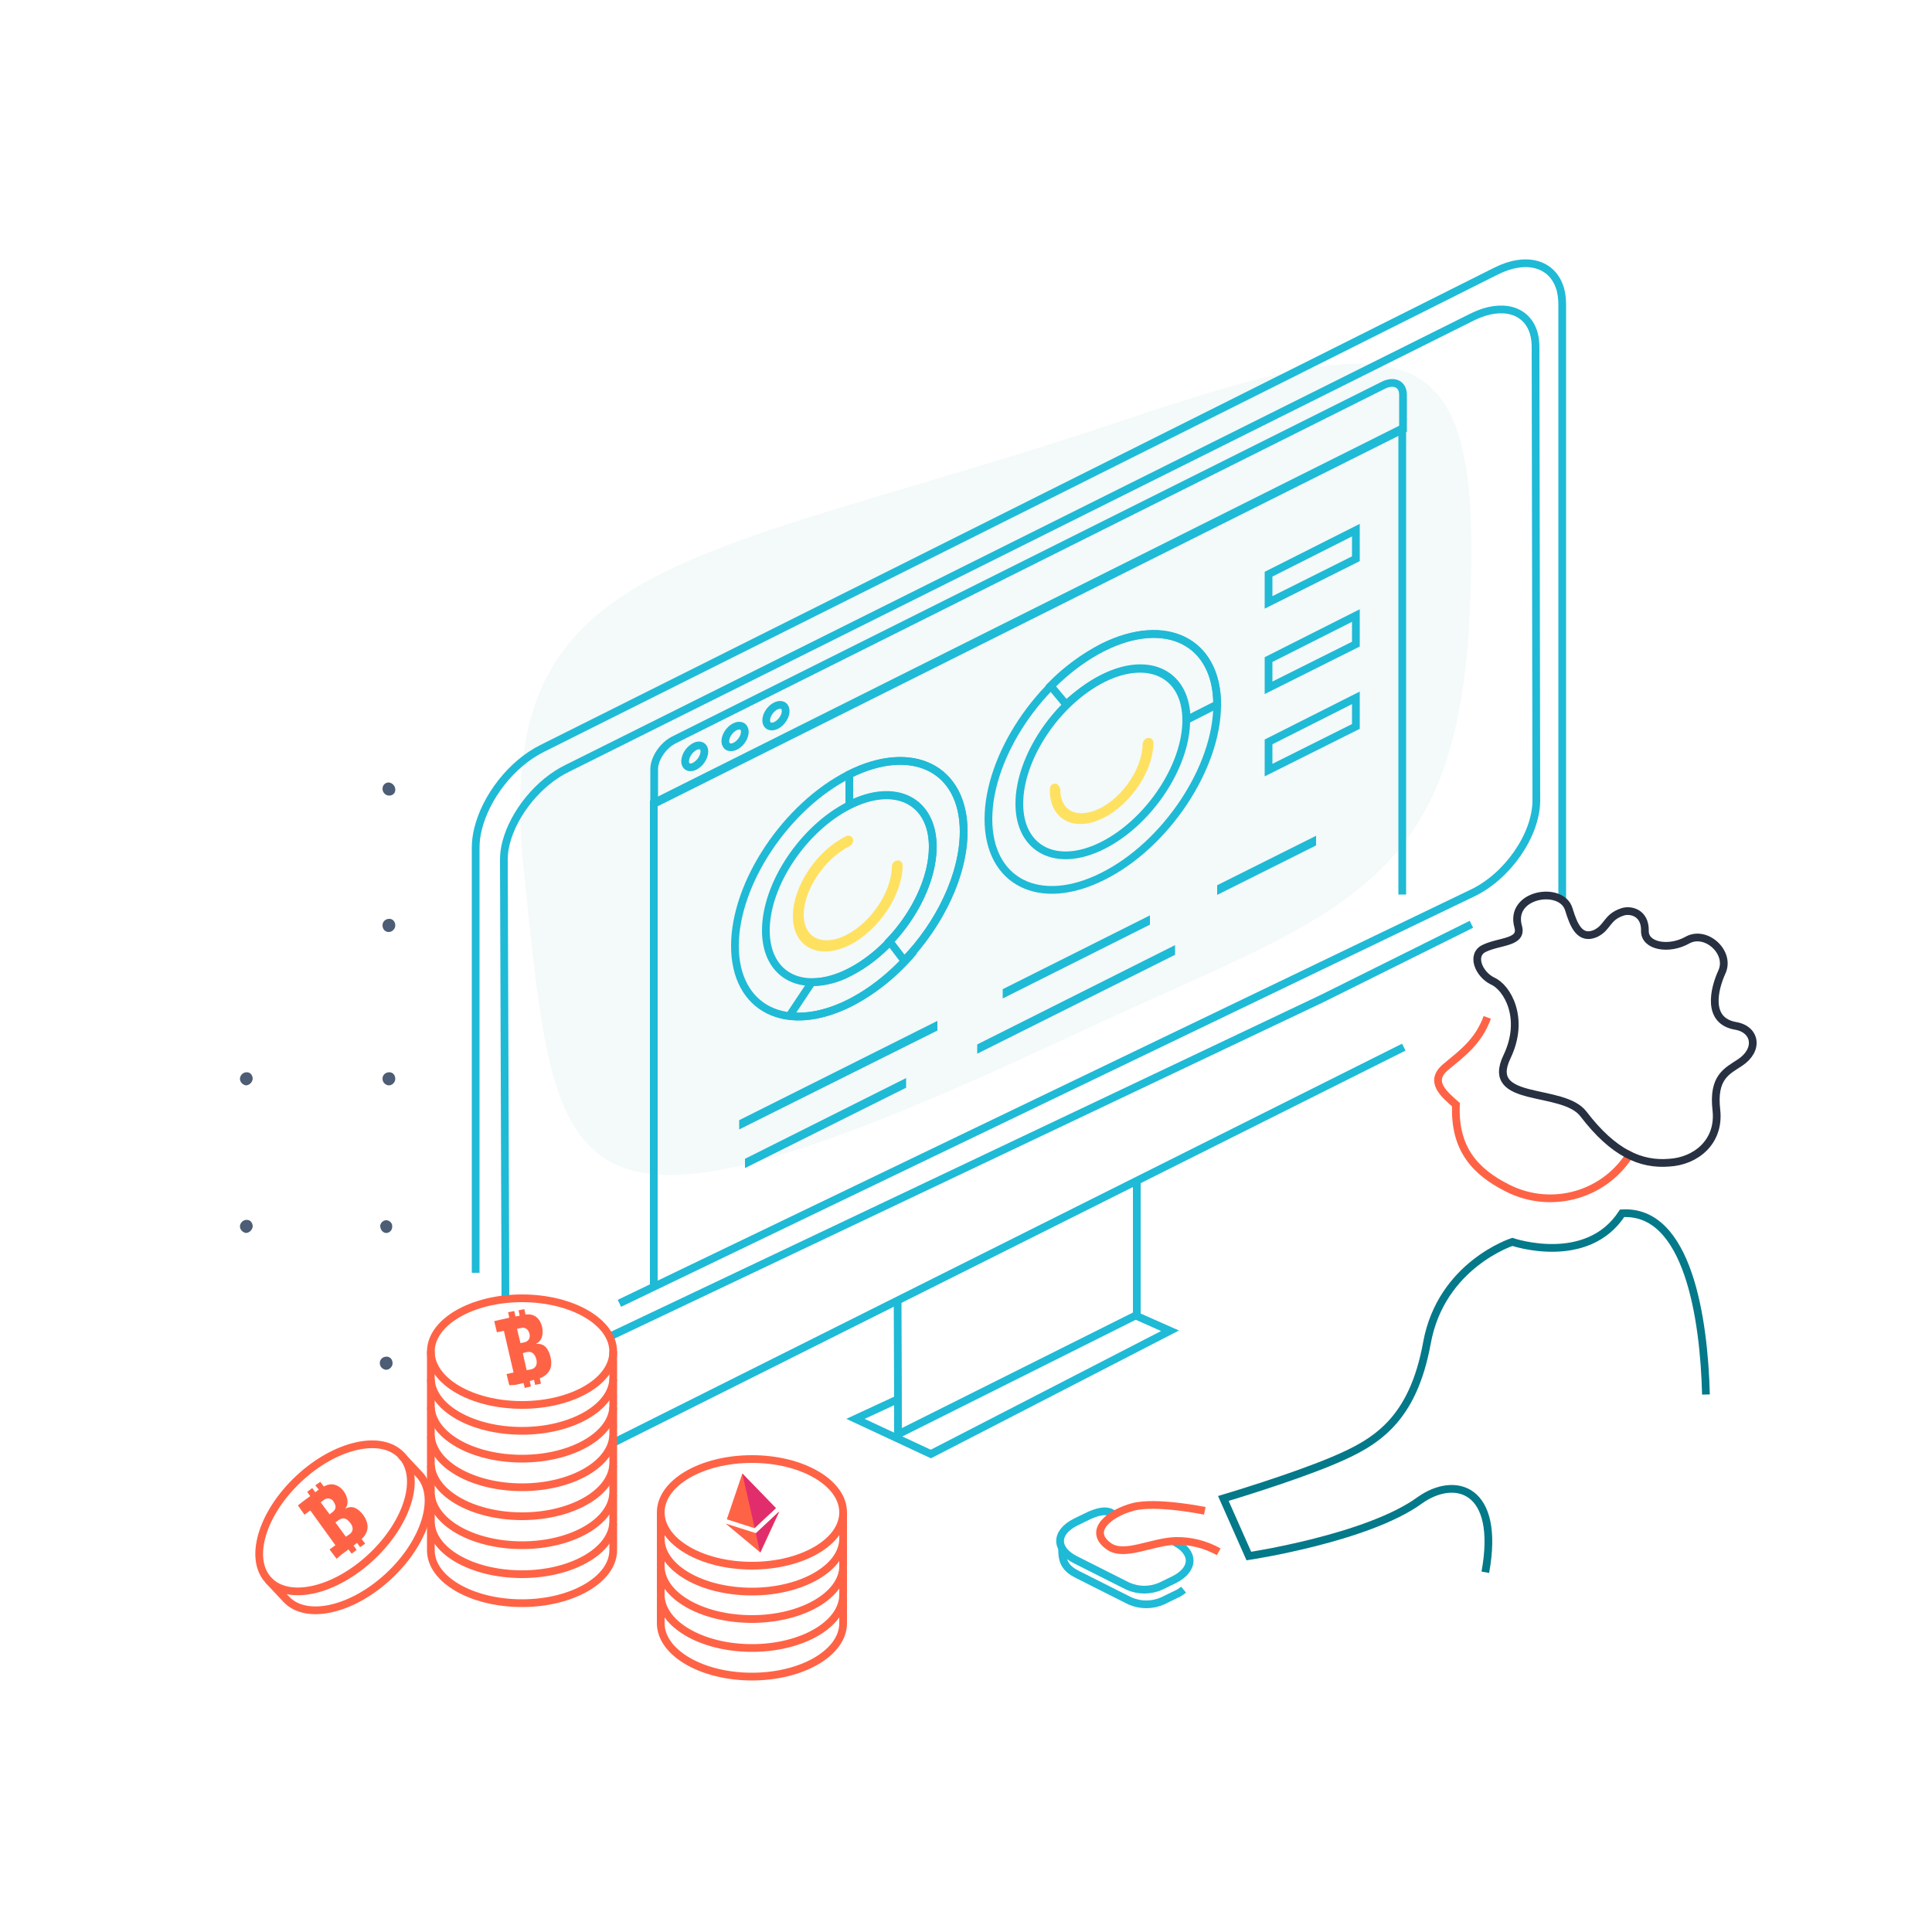
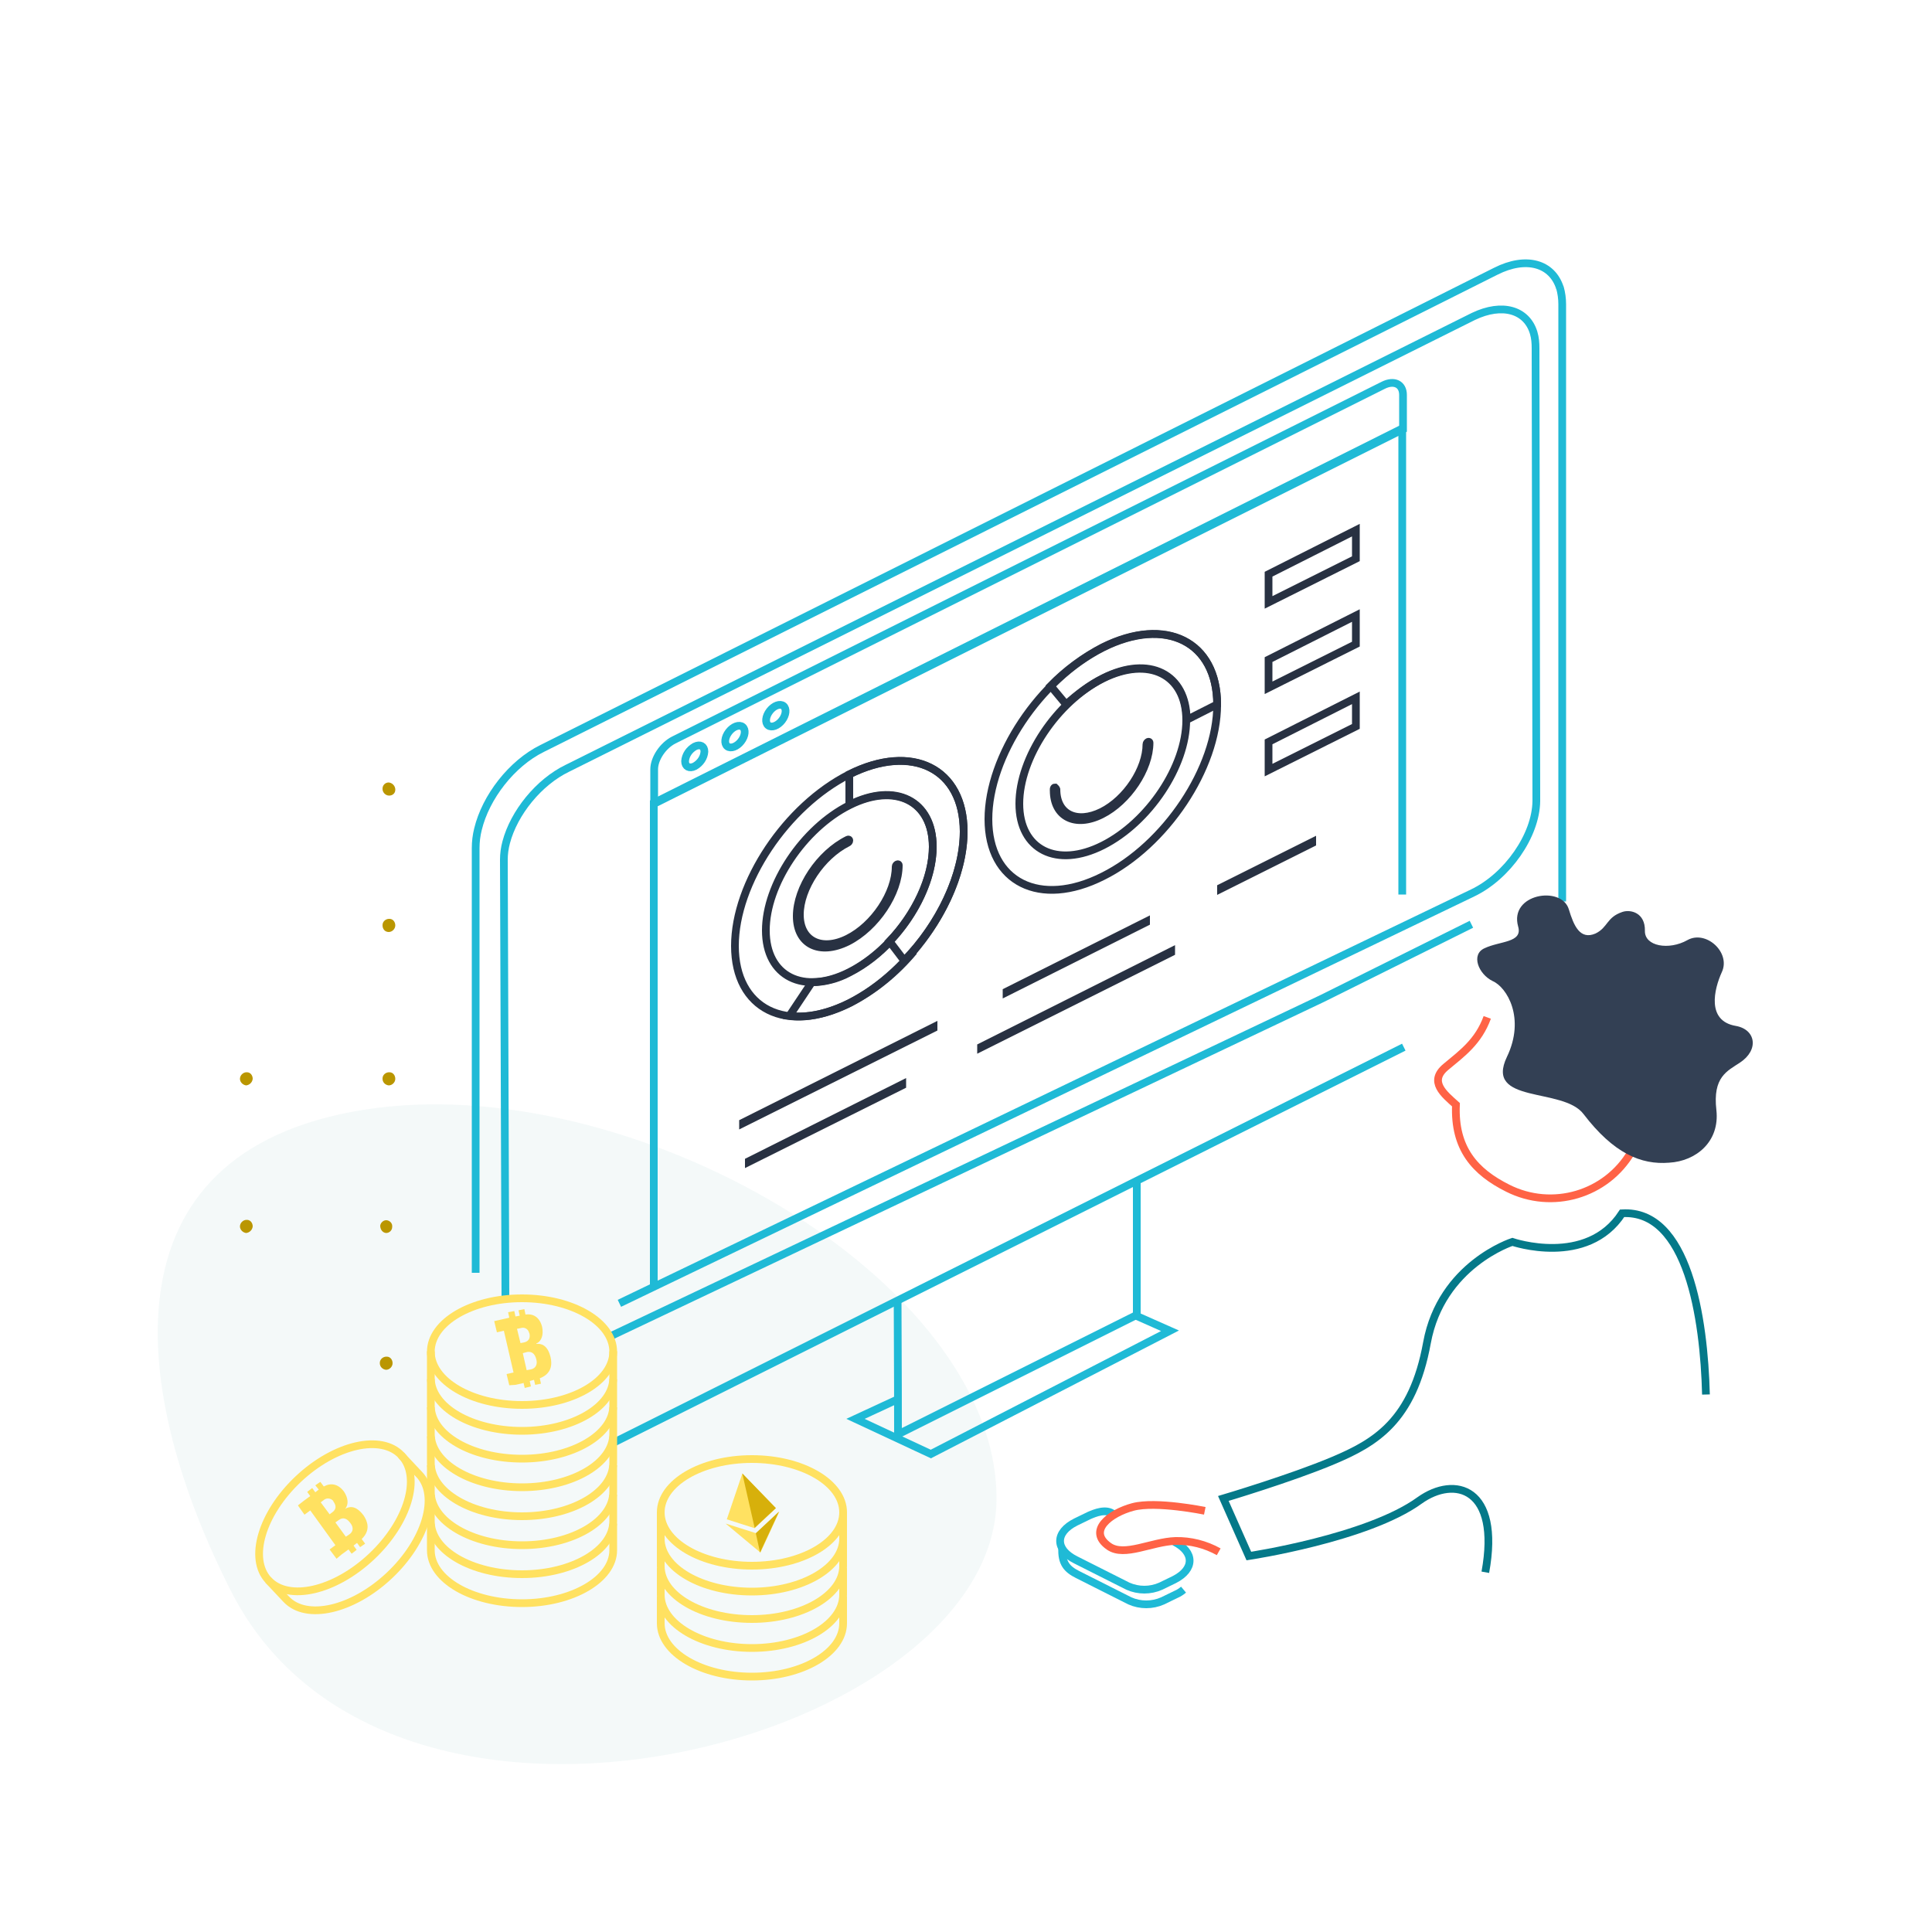
<svg xmlns="http://www.w3.org/2000/svg" version="1.1" id="Layer_1" x="0px" y="0px" viewBox="0 0 500 500" style="enable-background:new 0 0 500 500;" xml:space="preserve">
  <style type="text/css">
	.st0{fill:#F4F9F9;}
	.st1{fill:none;stroke:#1FBAD6;stroke-width:2;stroke-miterlimit:10;}
	.st2{fill:none;stroke:#1FBAD6;stroke-width:2;stroke-miterlimit:10;}
- 	.st3{fill:#1FBAD6;}
- 	.st4{fill:none;stroke:#FFE161;stroke-width:2;stroke-miterlimit:10;}
- 	.st5{fill:none;stroke:#FF6346;stroke-width:2;stroke-miterlimit:10;}
- 	.st6{fill-rule:evenodd;clip-rule:evenodd;fill:#FF6346;}
- 	.st7{fill-rule:evenodd;clip-rule:evenodd;fill:#E22D6C;}
+ 	.st3{fill:#283142;}
+ 	.st4{fill:none;stroke:#283142;stroke-width:2;stroke-miterlimit:10;}
+ 	.st5{fill-rule:evenodd;clip-rule:evenodd;fill:#FFE161;}
+ 	.st6{fill-rule:evenodd;clip-rule:evenodd;fill:#D7B00B;}
+ 	.st7{fill:none;stroke:#FFE161;stroke-width:2;stroke-miterlimit:10;}
	.st8{fill:none;stroke:#047989;stroke-width:2;stroke-miterlimit:10;}
- 	.st9{fill:none;stroke:#283142;stroke-width:2;stroke-miterlimit:10;}
- 	.st10{fill:#4C5D75;}
+ 	.st9{fill:none;stroke:#FF6346;stroke-width:2;stroke-miterlimit:10;}
+ 	.st10{fill:#334054;}
+ 	.st11{fill:#BA9600;}
</style>
-   <path class="st0" d="M292.2,108.3c76.4-25.8,91.7-20.5,88.1,51.4s-35.1,76.6-101.6,107.7c-135.8,63.6-134.4,41.4-143.2-42.8  C127,142.5,179.6,146.2,292.2,108.3z" />
+   <path class="st0" d="M94.2,287.2c68.8-10.9,163.5,43.8,163.7,100.4c0.3,62.8-156.6,105.5-198,24.4C33.9,361,25.4,298.1,94.2,287.2z" />
  <polyline class="st1" points="294,340.5 302.8,344.4 240.9,376.3 221.4,367.2 232.4,362.1 " />
  <path class="st1" d="M294.2,305.9v34.4l-61.8,30.9c0,0,0-18.2-0.1-35" />
  <polyline class="st1" points="157.6,346 342.2,258.4 380.8,239.2 " />
  <path class="st1" d="M404.3,233.3v-6l0,0V78.7c0-1.4-0.2-2.9-0.6-4.3" />
  <line class="st1" x1="158.7" y1="373.4" x2="363.3" y2="271" />
  <path class="st1" d="M403.7,74.5c-2-6.3-8.7-8.3-16.6-4.3l-44.9,22.5l-201.9,101c-7.9,3.9-14.6,12.6-16.6,20.9  c-0.4,1.6-0.6,3.2-0.6,4.9v109.9" />
  <path class="st1" d="M160.3,337.3l220.8-106.2c9-4.3,16.4-14.9,16.5-23.8l-0.2-117.2c0-1.3-0.1-2.7-0.5-4c-1.8-5.9-8.1-7.8-15.6-4.2  L146.9,198.8c-7.5,3.6-13.9,11.6-15.9,19.2c-0.4,1.5-0.6,3-0.6,4.5l0.4,113" />
  <polyline class="st1" points="169.2,332.9 169.2,207.8 362.9,110.9 362.9,231.5 " />
  <path class="st1" d="M363.1,111.1L169.3,208v-8.9c0-2.8,2.3-6.2,5.1-7.6L358,99.7c2.8-1.4,5.1-0.3,5.1,2.5V111.1z" />
  <path class="st1" d="M182.3,194.5c-0.1,1.6-1.1,3-2.5,3.8c-1.4,0.7-2.5,0.1-2.5-1.3c0.1-1.6,1.1-3,2.5-3.8  C181.2,192.5,182.3,193.1,182.3,194.5z" />
-   <ellipse transform="matrix(0.6154 -0.7882 0.7882 0.6154 -77.0414 223.2236)" class="st2" cx="190.2" cy="190.6" rx="3.2" ry="2" />
-   <ellipse transform="matrix(0.6154 -0.7882 0.7882 0.6154 -68.7363 229.519)" class="st2" cx="200.8" cy="185.2" rx="3.2" ry="2" />
+   <ellipse transform="matrix(0.6154 -0.7882 0.7882 0.6154 -77.0708 223.2525)" class="st2" cx="190.2" cy="190.6" rx="3.2" ry="2" />
+   <ellipse transform="matrix(0.6154 -0.7882 0.7882 0.6154 -68.7622 229.5153)" class="st2" cx="200.8" cy="185.2" rx="3.2" ry="2" />
  <polygon class="st3" points="191.3,292.3 242.6,266.7 242.6,264.2 191.3,289.9 " />
  <polygon class="st3" points="259.5,258.4 297.6,239.3 297.6,236.9 259.5,256 " />
  <polygon class="st3" points="252.9,272.7 304.1,247.1 304.1,244.6 252.9,270.3 " />
  <polygon class="st3" points="315,231.6 340.6,218.8 340.6,216.3 315,229.1 " />
  <polygon class="st3" points="192.8,302.3 234.5,281.5 234.5,279 192.8,299.9 " />
-   <path class="st1" d="M219.8,259.6c-16.3,8.2-29.6,1.5-29.6-14.8s13.3-36.2,29.6-44.4c16.3-8.2,29.6-1.5,29.6,14.8  S236.1,251.4,219.8,259.6z M219.8,208.4c-11.9,6-21.6,20.5-21.6,32.4s9.7,16.8,21.6,10.8c11.9-6,21.6-20.5,21.6-32.4  S231.7,202.4,219.8,208.4L219.8,208.4z" />
-   <path class="st1" d="M230.7,243.3c-3.1,3.4-6.8,6.3-10.9,8.4c-3,1.6-6.3,2.5-9.7,2.5l-5.8,8.7c4.5,0.6,9.9-0.5,15.6-3.3  c6.4-3.3,12-7.9,16.6-13.4" />
-   <path class="st1" d="M249.4,215.2c0-16.3-13.3-22.9-29.6-14.8l0,0v7.9l0,0c11.9-6,21.6-1.1,21.6,10.8c0,8.1-4.5,17.5-11.2,24.5  l3.8,5C243.2,239.2,249.4,226.4,249.4,215.2z" />
+   <path class="st4" d="M219.8,259.6c-16.3,8.2-29.6,1.5-29.6-14.8s13.3-36.2,29.6-44.4c16.3-8.2,29.6-1.5,29.6,14.8  S236.1,251.4,219.8,259.6z M219.8,208.4c-11.9,6-21.6,20.5-21.6,32.4s9.7,16.8,21.6,10.8c11.9-6,21.6-20.5,21.6-32.4  S231.7,202.4,219.8,208.4L219.8,208.4z" />
+   <path class="st4" d="M230.7,243.3c-3.1,3.4-6.8,6.3-10.9,8.4c-3,1.6-6.3,2.5-9.7,2.5l-5.8,8.7c4.5,0.6,9.9-0.5,15.6-3.3  c6.4-3.3,12-7.9,16.6-13.4" />
+   <path class="st4" d="M249.4,215.2c0-16.3-13.3-22.9-29.6-14.8l0,0v7.9l0,0c11.9-6,21.6-1.1,21.6,10.8c0,8.1-4.5,17.5-11.2,24.5  l3.8,5C243.2,239.2,249.4,226.4,249.4,215.2z" />
  <path class="st4" d="M219.4,243.7c-7.3,3.6-13.2,0.7-13.2-6.6s5.9-16.2,13.2-19.8c0.2-0.1,0.4,0,0.4,0.2c0,0.3-0.2,0.5-0.4,0.6  c-6.8,3.4-12.4,11.8-12.4,18.6s5.6,9.6,12.4,6.2c6.8-3.4,12.4-11.8,12.4-18.6c0-0.3,0.2-0.5,0.4-0.6s0.4,0,0.4,0.2  C232.6,231.1,226.7,240,219.4,243.7z" />
-   <path class="st1" d="M285.4,226.8c-16.3,8.2-29.6,1.5-29.6-14.8s13.3-36.2,29.6-44.4s29.6-1.5,29.6,14.8S301.7,218.7,285.4,226.8z   M285.4,175.6c-11.9,6-21.6,20.5-21.6,32.4s9.7,16.8,21.6,10.8s21.6-20.5,21.6-32.4S297.3,169.7,285.4,175.6L285.4,175.6z" />
-   <path class="st1" d="M285.5,175.5c11.9-6,21.6-1.1,21.6,10.8l0,0l7.9-4l0,0c0-16.3-13.3-22.9-29.6-14.8c-5,2.6-9.6,6-13.5,10l4,4.8  C278.8,179.7,281.9,177.3,285.5,175.5z" />
+   <path class="st4" d="M285.4,226.8c-16.3,8.2-29.6,1.5-29.6-14.8s13.3-36.2,29.6-44.4s29.6-1.5,29.6,14.8S301.7,218.7,285.4,226.8z   M285.4,175.6c-11.9,6-21.6,20.5-21.6,32.4s9.7,16.8,21.6,10.8s21.6-20.5,21.6-32.4S297.3,169.7,285.4,175.6L285.4,175.6z" />
+   <path class="st4" d="M285.5,175.5c11.9-6,21.6-1.1,21.6,10.8l0,0l7.9-4l0,0c0-16.3-13.3-22.9-29.6-14.8c-5,2.6-9.6,6-13.5,10l4,4.8  C278.8,179.7,281.9,177.3,285.5,175.5z" />
  <path class="st4" d="M273.4,204.3c0,6.4,5.2,9,11.7,5.8c6.4-3.2,11.6-11.1,11.6-17.5c0-0.2,0.2-0.5,0.4-0.6c0.2-0.1,0.4,0,0.4,0.2  c0,6.8-5.6,15.2-12.4,18.6c-6.8,3.4-12.4,0.6-12.4-6.2c0,0-0.1-0.8,0.3-0.8C273.1,203.9,273.3,204,273.4,204.3  C273.4,204.2,273.4,204.3,273.4,204.3z" />
-   <polygon class="st1" points="350.9,144.6 328.3,155.9 328.3,148.6 350.9,137.2 " />
-   <polygon class="st1" points="350.9,166.7 328.3,178 328.3,170.7 350.9,159.3 " />
-   <polygon class="st1" points="350.9,188 328.3,199.3 328.3,192 350.9,180.6 " />
-   <path class="st5" d="M111.5,349.7v6.7l0,0c0,0.1,0,0.1,0,0.2c0,7.6,10.6,13.7,23.6,13.7s23.6-6.2,23.6-13.7c0-0.1,0-0.1,0-0.2l0,0  v-6.7" />
-   <ellipse class="st5" cx="135.1" cy="349.8" rx="23.6" ry="13.8" />
-   <path class="st5" d="M111.5,356.9v6.7l0,0c0,0.1,0,0.1,0,0.2c0,7.6,10.6,13.7,23.6,13.7s23.6-6.2,23.6-13.7c0-0.1,0-0.1,0-0.2l0,0  v-6.7" />
-   <path class="st5" d="M111.5,364.2v6.7l0,0c0,0.1,0,0.1,0,0.2c0,7.6,10.6,13.8,23.6,13.8s23.6-6.2,23.6-13.8c0-0.1,0-0.1,0-0.2l0,0  v-6.7" />
-   <path class="st5" d="M111.5,371.7v6.7l0,0c0,0.1,0,0.1,0,0.2c0,7.6,10.6,13.8,23.6,13.8s23.6-6.2,23.6-13.8c0-0.1,0-0.1,0-0.2l0,0  v-6.7" />
-   <path class="st5" d="M111.5,379.2v6.7l0,0c0,0.1,0,0.1,0,0.2c0,7.6,10.6,13.8,23.6,13.8s23.6-6.2,23.6-13.8c0-0.1,0-0.1,0-0.2l0,0  v-6.7" />
-   <path class="st5" d="M111.5,386.8v6.7l0,0c0,0.1,0,0.1,0,0.2c0,7.6,10.6,13.7,23.6,13.7s23.6-6.2,23.6-13.7c0-0.1,0-0.1,0-0.2l0,0  v-6.7" />
-   <path class="st5" d="M111.5,394.3v6.7l0,0c0,0.1,0,0.1,0,0.2c0,7.6,10.6,13.7,23.6,13.7s23.6-6.2,23.6-13.7c0-0.1,0-0.1,0-0.2l0,0  v-6.7" />
-   <path class="st6" d="M133.4,358.4l1.8-0.4l0.3-0.1l0.3,1.3l1.6-0.4l-0.3-1.4l1.1-0.3l0.3,1.3l1.5-0.3l-0.3-1.4  c3.1-1.2,3.2-3.6,2.8-5.4c-0.8-3.4-2.6-3.6-3.7-3.5v-0.1c1.4-0.6,1.9-2.3,1.5-4.3c-0.6-2.4-2.2-3.5-4.3-3.2l-0.3-1.4l-1.5,0.3  l0.3,1.4l-1.1,0.2l-0.3-1.4l-1.6,0.3l0.3,1.4l-0.3,0.1l-1.8,0.4l-1.8,0.4l0.7,2.9l1.8-0.4l2.5,10.8l-1.8,0.4l0.7,2.9L133.4,358.4z   M133.8,343.9l1-0.2c0.9-0.3,1.8,0.2,2.1,1.1c0,0.1,0,0.1,0.1,0.2c0.3,1.2-0.1,2.1-1.3,2.4l-1,0.2L133.8,343.9z M135.3,350.2  l1.1-0.3c1.1-0.2,2,0.3,2.4,1.9c0.3,1.1,0,2.3-1.4,2.6l-1.1,0.2L135.3,350.2z" />
-   <path class="st5" d="M171,391.3v6.7l0,0v0.2c0,7.6,10.6,13.7,23.6,13.7s23.6-6.2,23.6-13.7c0-0.1,0-0.1,0-0.2l0,0v-6.7" />
-   <ellipse class="st5" cx="194.6" cy="391.4" rx="23.6" ry="13.8" />
-   <path class="st5" d="M171,398.4v6.7l0,0v0.2c0,7.6,10.6,13.7,23.6,13.7s23.6-6.2,23.6-13.7c0-0.1,0-0.1,0-0.2l0,0v-6.7" />
-   <path class="st5" d="M171,405.8v6.7l0,0v0.2c0,7.6,10.6,13.8,23.6,13.8s23.6-6.2,23.6-13.8c0-0.1,0-0.1,0-0.2l0,0v-6.7" />
-   <path class="st5" d="M171,413.2v6.7l0,0v0.2c0,7.6,10.6,13.8,23.6,13.8s23.6-6.2,23.6-13.8c0-0.1,0-0.1,0-0.2l0,0v-6.7" />
-   <path class="st6" d="M192.1,381.4l-4,11.8l7.2,2.3l5.5-5.2L192.1,381.4z M187.8,394.3l9,7.5l4.9-10.6l-6,5.6L187.8,394.3z" />
-   <path class="st7" d="M196.7,401.8l4.9-10.6l-6,5.6L196.7,401.8z M200.8,390.3l-8.7-9l3.2,14.1L200.8,390.3z" />
-   <path class="st5" d="M69.4,408.9l4.6,4.9l0,0l0.1,0.1c5.2,5.5,17.1,2.8,26.6-6.1s13-20.7,7.8-26.2l-0.1-0.1l0,0l-4.6-4.9" />
-   <ellipse transform="matrix(0.7288 -0.6847 0.6847 0.7288 -245.4317 165.9077)" class="st5" cx="86.7" cy="392.8" rx="23.6" ry="13.8" />
-   <path class="st6" d="M88.4,402.3l1.5-1.1l0.3-0.2l0.8,1.1l1.3-1l-0.8-1.1l0.9-0.7l0.8,1.1l1.3-0.9l-0.9-1.2c2.4-2.3,1.5-4.6,0.5-6.1  c-2.1-2.8-3.8-2.3-4.8-1.7l0,0c1-1.1,0.8-2.9-0.3-4.5c-1.5-2-3.4-2.3-5.2-1.3l-0.9-1.2l-1.3,0.9l0.9,1.1l-0.9,0.7l-0.8-1.1l-1.3,1  l0.8,1.1l-0.3,0.2l-1.5,1.1l-1.4,1.1l1.7,2.4l1.5-1.1l6.5,9l-1.5,1.1l1.8,2.4L88.4,402.3z M83,388.8l0.8-0.6  c0.7-0.6,1.8-0.5,2.4,0.2c0,0.1,0.1,0.1,0.1,0.2c0.7,1,0.8,1.9-0.2,2.7l-0.8,0.6L83,388.8z M86.8,394l1-0.7c0.9-0.6,1.9-0.5,2.9,0.9  c0.7,0.9,0.9,2.1-0.3,2.9l-0.9,0.6L86.8,394z" />
+   <polygon class="st4" points="350.9,144.6 328.3,155.9 328.3,148.6 350.9,137.2 " />
+   <polygon class="st4" points="350.9,166.7 328.3,178 328.3,170.7 350.9,159.3 " />
+   <polygon class="st4" points="350.9,188 328.3,199.3 328.3,192 350.9,180.6 " />
+   <path class="st5" d="M133.4,358.4l1.8-0.4l0.3-0.1l0.3,1.3l1.6-0.4l-0.3-1.4l1.1-0.3l0.3,1.3l1.5-0.3l-0.3-1.4  c3.1-1.2,3.2-3.6,2.8-5.4c-0.8-3.4-2.6-3.6-3.7-3.5v-0.1c1.4-0.6,1.9-2.3,1.5-4.3c-0.6-2.4-2.2-3.5-4.3-3.2l-0.3-1.4l-1.5,0.3  l0.3,1.4l-1.1,0.2l-0.3-1.4l-1.6,0.3l0.3,1.4l-0.3,0.1l-1.8,0.4l-1.8,0.4l0.7,2.9l1.8-0.4l2.5,10.8l-1.8,0.4l0.7,2.9L133.4,358.4z   M133.8,343.9l1-0.2c0.9-0.3,1.8,0.2,2.1,1.1c0,0.1,0,0.1,0.1,0.2c0.3,1.2-0.1,2.1-1.3,2.4l-1,0.2L133.8,343.9z M135.3,350.2  l1.1-0.3c1.1-0.2,2,0.3,2.4,1.9c0.3,1.1,0,2.3-1.4,2.6l-1.1,0.2L135.3,350.2z" />
+   <path class="st5" d="M192.1,381.4l-4,11.8l7.2,2.3l5.5-5.2L192.1,381.4z M187.8,394.3l9,7.5l4.9-10.6l-6,5.6L187.8,394.3z" />
+   <path class="st6" d="M196.7,401.8l4.9-10.6l-6,5.6L196.7,401.8z M200.8,390.3l-8.7-9l3.2,14.1L200.8,390.3z" />
+   <g>
+     <path class="st7" d="M111.5,349.7v6.7l0,0c0,0.1,0,0.1,0,0.2c0,7.6,10.6,13.7,23.6,13.7s23.6-6.2,23.6-13.7c0-0.1,0-0.1,0-0.2l0,0   v-6.7" />
+     <ellipse class="st7" cx="135.1" cy="349.8" rx="23.6" ry="13.8" />
+     <path class="st7" d="M111.5,356.9v6.7l0,0c0,0.1,0,0.1,0,0.2c0,7.6,10.6,13.7,23.6,13.7s23.6-6.2,23.6-13.7c0-0.1,0-0.1,0-0.2l0,0   v-6.7" />
+     <path class="st7" d="M111.5,364.2v6.7l0,0c0,0.1,0,0.1,0,0.2c0,7.6,10.6,13.8,23.6,13.8s23.6-6.2,23.6-13.8c0-0.1,0-0.1,0-0.2l0,0   v-6.7" />
+     <path class="st7" d="M111.5,371.7v6.7l0,0c0,0.1,0,0.1,0,0.2c0,7.6,10.6,13.8,23.6,13.8s23.6-6.2,23.6-13.8c0-0.1,0-0.1,0-0.2l0,0   v-6.7" />
+     <path class="st7" d="M111.5,379.2v6.7l0,0c0,0.1,0,0.1,0,0.2c0,7.6,10.6,13.8,23.6,13.8s23.6-6.2,23.6-13.8c0-0.1,0-0.1,0-0.2l0,0   v-6.7" />
+     <path class="st7" d="M111.5,386.8v6.7l0,0c0,0.1,0,0.1,0,0.2c0,7.6,10.6,13.7,23.6,13.7s23.6-6.2,23.6-13.7c0-0.1,0-0.1,0-0.2l0,0   v-6.7" />
+     <path class="st7" d="M111.5,394.3v6.7l0,0c0,0.1,0,0.1,0,0.2c0,7.6,10.6,13.7,23.6,13.7s23.6-6.2,23.6-13.7c0-0.1,0-0.1,0-0.2l0,0   v-6.7" />
+     <path class="st7" d="M171,391.3v6.7l0,0v0.2c0,7.6,10.6,13.7,23.6,13.7s23.6-6.2,23.6-13.7c0-0.1,0-0.1,0-0.2l0,0v-6.7" />
+     <ellipse class="st7" cx="194.6" cy="391.4" rx="23.6" ry="13.8" />
+     <path class="st7" d="M171,398.4v6.7l0,0v0.2c0,7.6,10.6,13.7,23.6,13.7s23.6-6.2,23.6-13.7c0-0.1,0-0.1,0-0.2l0,0v-6.7" />
+     <path class="st7" d="M171,405.8v6.7l0,0v0.2c0,7.6,10.6,13.8,23.6,13.8s23.6-6.2,23.6-13.8c0-0.1,0-0.1,0-0.2l0,0v-6.7" />
+     <path class="st7" d="M171,413.2v6.7l0,0v0.2c0,7.6,10.6,13.8,23.6,13.8s23.6-6.2,23.6-13.8c0-0.1,0-0.1,0-0.2l0,0v-6.7" />
+     <path class="st7" d="M69.4,408.9l4.6,4.9l0,0l0.1,0.1c5.2,5.5,17.1,2.8,26.6-6.1s13-20.7,7.8-26.2l-0.1-0.1l0,0l-4.6-4.9" />
+     <ellipse transform="matrix(0.7288 -0.6847 0.6847 0.7288 -245.4532 165.895)" class="st7" cx="86.7" cy="392.8" rx="23.6" ry="13.8" />
+   </g>
+   <path class="st5" d="M88.4,402.3l1.5-1.1l0.3-0.2l0.8,1.1l1.3-1l-0.8-1.1l0.9-0.7l0.8,1.1l1.3-0.9l-0.9-1.2c2.4-2.3,1.5-4.6,0.5-6.1  c-2.1-2.8-3.8-2.3-4.8-1.7l0,0c1-1.1,0.8-2.9-0.3-4.5c-1.5-2-3.4-2.3-5.2-1.3l-0.9-1.2l-1.3,0.9l0.9,1.1l-0.9,0.7l-0.8-1.1l-1.3,1  l0.8,1.1l-0.3,0.2l-1.5,1.1l-1.4,1.1l1.7,2.4l1.5-1.1l6.5,9l-1.5,1.1l1.8,2.4L88.4,402.3z M83,388.8l0.8-0.6  c0.7-0.6,1.8-0.5,2.4,0.2c0,0.1,0.1,0.1,0.1,0.2c0.7,1,0.8,1.9-0.2,2.7l-0.8,0.6L83,388.8z M86.8,394l1-0.7c0.9-0.6,1.9-0.5,2.9,0.9  c0.7,0.9,0.9,2.1-0.3,2.9l-0.9,0.6L86.8,394z" />
  <path class="st8" d="M441.5,360.9c-0.5-19.8-4.7-47.9-21.7-46.9c-9.1,14-28.4,7.4-28.4,7.4s-18.4,5.9-22.1,26.1  c-3.7,20.3-13.4,25.9-24.3,30.5s-28.4,9.8-28.4,9.8l6.6,14.9c0,0,30.7-4.6,44.2-14.4c9.1-6.5,21-3.3,17,18.6" />
-   <path class="st5" d="M422.2,298.1c-6.5,11.1-20.5,15.2-32,9.4c-8.4-4.2-13.9-10.2-13.4-21.6c-3-2.7-7.2-6-2.6-9.8  c4.2-3.5,8.4-6.5,10.7-12.8" />
+   <path class="st9" d="M422.2,298.1c-6.5,11.1-20.5,15.2-32,9.4c-8.4-4.2-13.9-10.2-13.4-21.6c-3-2.7-7.2-6-2.6-9.8  c4.2-3.5,8.4-6.5,10.7-12.8" />
  <path class="st1" d="M306.3,411.4c-0.6,0.5-1.2,0.9-1.9,1.2l-3.5,1.7c-2.7,1.2-5.8,1.2-8.5,0l-13.5-6.8c-2.8-1.4-4.2-3-4-6.9" />
  <path class="st1" d="M303.9,399c5.3,2.7,5.3,7.1,0,9.8l-3.5,1.7c-2.7,1.2-5.8,1.2-8.5,0l-13.5-6.8c-5.4-2.7-5.4-7.1,0-9.8l3.5-1.7  c1.4-0.6,4.4-1.9,6.3-0.3" />
-   <path class="st9" d="M386.3,253.9c3.7,1.6,8.5,9.6,3.7,19.6c-5.9,12.3,14.5,7.8,19.8,14.8c7.8,10.2,14.9,13.2,22.2,12.6  c6.9-0.4,13.1-5.4,12.2-13.6c-1-8.6,2.8-10.1,6.1-12.3c5-3.3,4.1-8.6-1.1-9.5c-7.6-1.3-5.6-9.5-3.6-13.9c2.4-5.1-4.1-11-8.9-8.3  s-11.1,1.6-11-2.4c0.1-4.7-3.7-5.6-5.8-4.9c-4.2,1.4-3.7,4-7,5.6c-4,1.7-5.6-2-6.9-6.3c-1.9-6.2-15.5-4-13.1,4.5  c1.2,4.2-4.7,3.7-8.7,5.6C380.6,247,382.6,252.1,386.3,253.9z" />
-   <path class="st5" d="M311.8,391c0,0-12.6-2.6-18.6-1s-11.9,6.2-6.2,10.2c4,2.8,11-1.2,17.2-1.4c3.9-0.1,7.8,0.9,11.2,2.8" />
+   <path class="st10" d="M386.3,253.9c3.7,1.6,8.5,9.6,3.7,19.6c-5.9,12.3,14.5,7.8,19.8,14.8c7.8,10.2,14.9,13.2,22.2,12.6  c6.9-0.4,13.1-5.4,12.2-13.6c-1-8.6,2.8-10.1,6.1-12.3c5-3.3,4.1-8.6-1.1-9.5c-7.6-1.3-5.6-9.5-3.6-13.9c2.4-5.1-4.1-11-8.9-8.3  s-11.1,1.6-11-2.4c0.1-4.7-3.7-5.6-5.8-4.9c-4.2,1.4-3.7,4-7,5.6c-4,1.7-5.6-2-6.9-6.3c-1.9-6.2-15.5-4-13.1,4.5  c1.2,4.2-4.7,3.7-8.7,5.6C380.6,247,382.6,252.1,386.3,253.9z" />
+   <path class="st9" d="M311.8,391c0,0-12.6-2.6-18.6-1s-11.9,6.2-6.2,10.2c4,2.8,11-1.2,17.2-1.4c3.9-0.1,7.8,0.9,11.2,2.8" />
  <g id="Layer_3">
-     <path class="st10" d="M63.7,280.9c0.9-0.1,1.6-0.8,1.7-1.7l0,0c0-0.9-0.6-1.7-1.5-1.7c0,0,0,0-0.1,0c-0.9,0-1.7,0.8-1.7,1.7   S62.9,280.8,63.7,280.9L63.7,280.9z" />
-     <path class="st10" d="M100.6,280.9c0.9,0,1.7-0.8,1.7-1.7l0,0c0-0.9-0.6-1.7-1.5-1.7c0,0,0,0-0.1,0c-0.9,0-1.7,0.7-1.7,1.6v0.1   C99,280.1,99.7,280.8,100.6,280.9L100.6,280.9z" />
-     <path class="st10" d="M63.7,319.1c0.9-0.1,1.6-0.8,1.7-1.7l0,0c0-0.9-0.6-1.7-1.5-1.7c0,0,0,0-0.1,0c-0.9,0-1.7,0.8-1.7,1.7   C62.1,318.3,62.9,319,63.7,319.1L63.7,319.1z" />
-     <path class="st10" d="M99.9,319.1c0.9,0,1.6-0.7,1.6-1.6l0,0l0,0c0.1-0.9-0.6-1.6-1.4-1.7s-1.6,0.6-1.7,1.4   C98.4,318.2,99,319,99.9,319.1z" />
-     <path class="st10" d="M99.9,354.5c0.9,0,1.7-0.8,1.7-1.7l0,0c0-0.9-0.6-1.7-1.5-1.7c0,0,0,0-0.1,0c-0.9,0-1.7,0.7-1.7,1.6v0.1   C98.3,353.7,99,354.4,99.9,354.5L99.9,354.5z" />
-     <path class="st10" d="M100.6,241.2c0.9,0,1.7-0.8,1.7-1.7l0,0c0-0.9-0.6-1.7-1.5-1.7h-0.1c-0.9,0-1.7,0.7-1.7,1.6v0.1   C99,240.4,99.6,241.2,100.6,241.2L100.6,241.2L100.6,241.2z" />
-     <path class="st10" d="M100.7,205.9c0.9,0,1.6-0.6,1.6-1.5c0-0.1,0-0.1,0-0.2l0,0c-0.1-0.9-0.8-1.6-1.7-1.7c-0.9,0-1.6,0.7-1.6,1.6   c0,0,0,0,0,0.1C99,205.1,99.8,205.9,100.7,205.9z" />
+     <path class="st11" d="M63.7,280.9c0.9-0.1,1.6-0.8,1.7-1.7l0,0c0-0.9-0.6-1.7-1.5-1.7c0,0,0,0-0.1,0c-0.9,0-1.7,0.8-1.7,1.7   S62.9,280.8,63.7,280.9L63.7,280.9z" />
+     <path class="st11" d="M100.6,280.9c0.9,0,1.7-0.8,1.7-1.7l0,0c0-0.9-0.6-1.7-1.5-1.7c0,0,0,0-0.1,0c-0.9,0-1.7,0.7-1.7,1.6v0.1   C99,280.1,99.7,280.8,100.6,280.9L100.6,280.9z" />
+     <path class="st11" d="M63.7,319.1c0.9-0.1,1.6-0.8,1.7-1.7l0,0c0-0.9-0.6-1.7-1.5-1.7c0,0,0,0-0.1,0c-0.9,0-1.7,0.8-1.7,1.7   C62.1,318.3,62.9,319,63.7,319.1L63.7,319.1z" />
+     <path class="st11" d="M99.9,319.1c0.9,0,1.6-0.7,1.6-1.6l0,0l0,0c0.1-0.9-0.6-1.6-1.4-1.7s-1.6,0.6-1.7,1.4   C98.4,318.2,99,319,99.9,319.1z" />
+     <path class="st11" d="M99.9,354.5c0.9,0,1.7-0.8,1.7-1.7l0,0c0-0.9-0.6-1.7-1.5-1.7c0,0,0,0-0.1,0c-0.9,0-1.7,0.7-1.7,1.6v0.1   C98.3,353.7,99,354.4,99.9,354.5L99.9,354.5z" />
+     <path class="st11" d="M100.6,241.2c0.9,0,1.7-0.8,1.7-1.7l0,0c0-0.9-0.6-1.7-1.5-1.7h-0.1c-0.9,0-1.7,0.7-1.7,1.6v0.1   C99,240.4,99.6,241.2,100.6,241.2L100.6,241.2L100.6,241.2z" />
+     <path class="st11" d="M100.7,205.9c0.9,0,1.6-0.6,1.6-1.5c0-0.1,0-0.1,0-0.2l0,0c-0.1-0.9-0.8-1.6-1.7-1.7c-0.9,0-1.6,0.7-1.6,1.6   c0,0,0,0,0,0.1C99,205.1,99.8,205.9,100.7,205.9z" />
  </g>
</svg>
